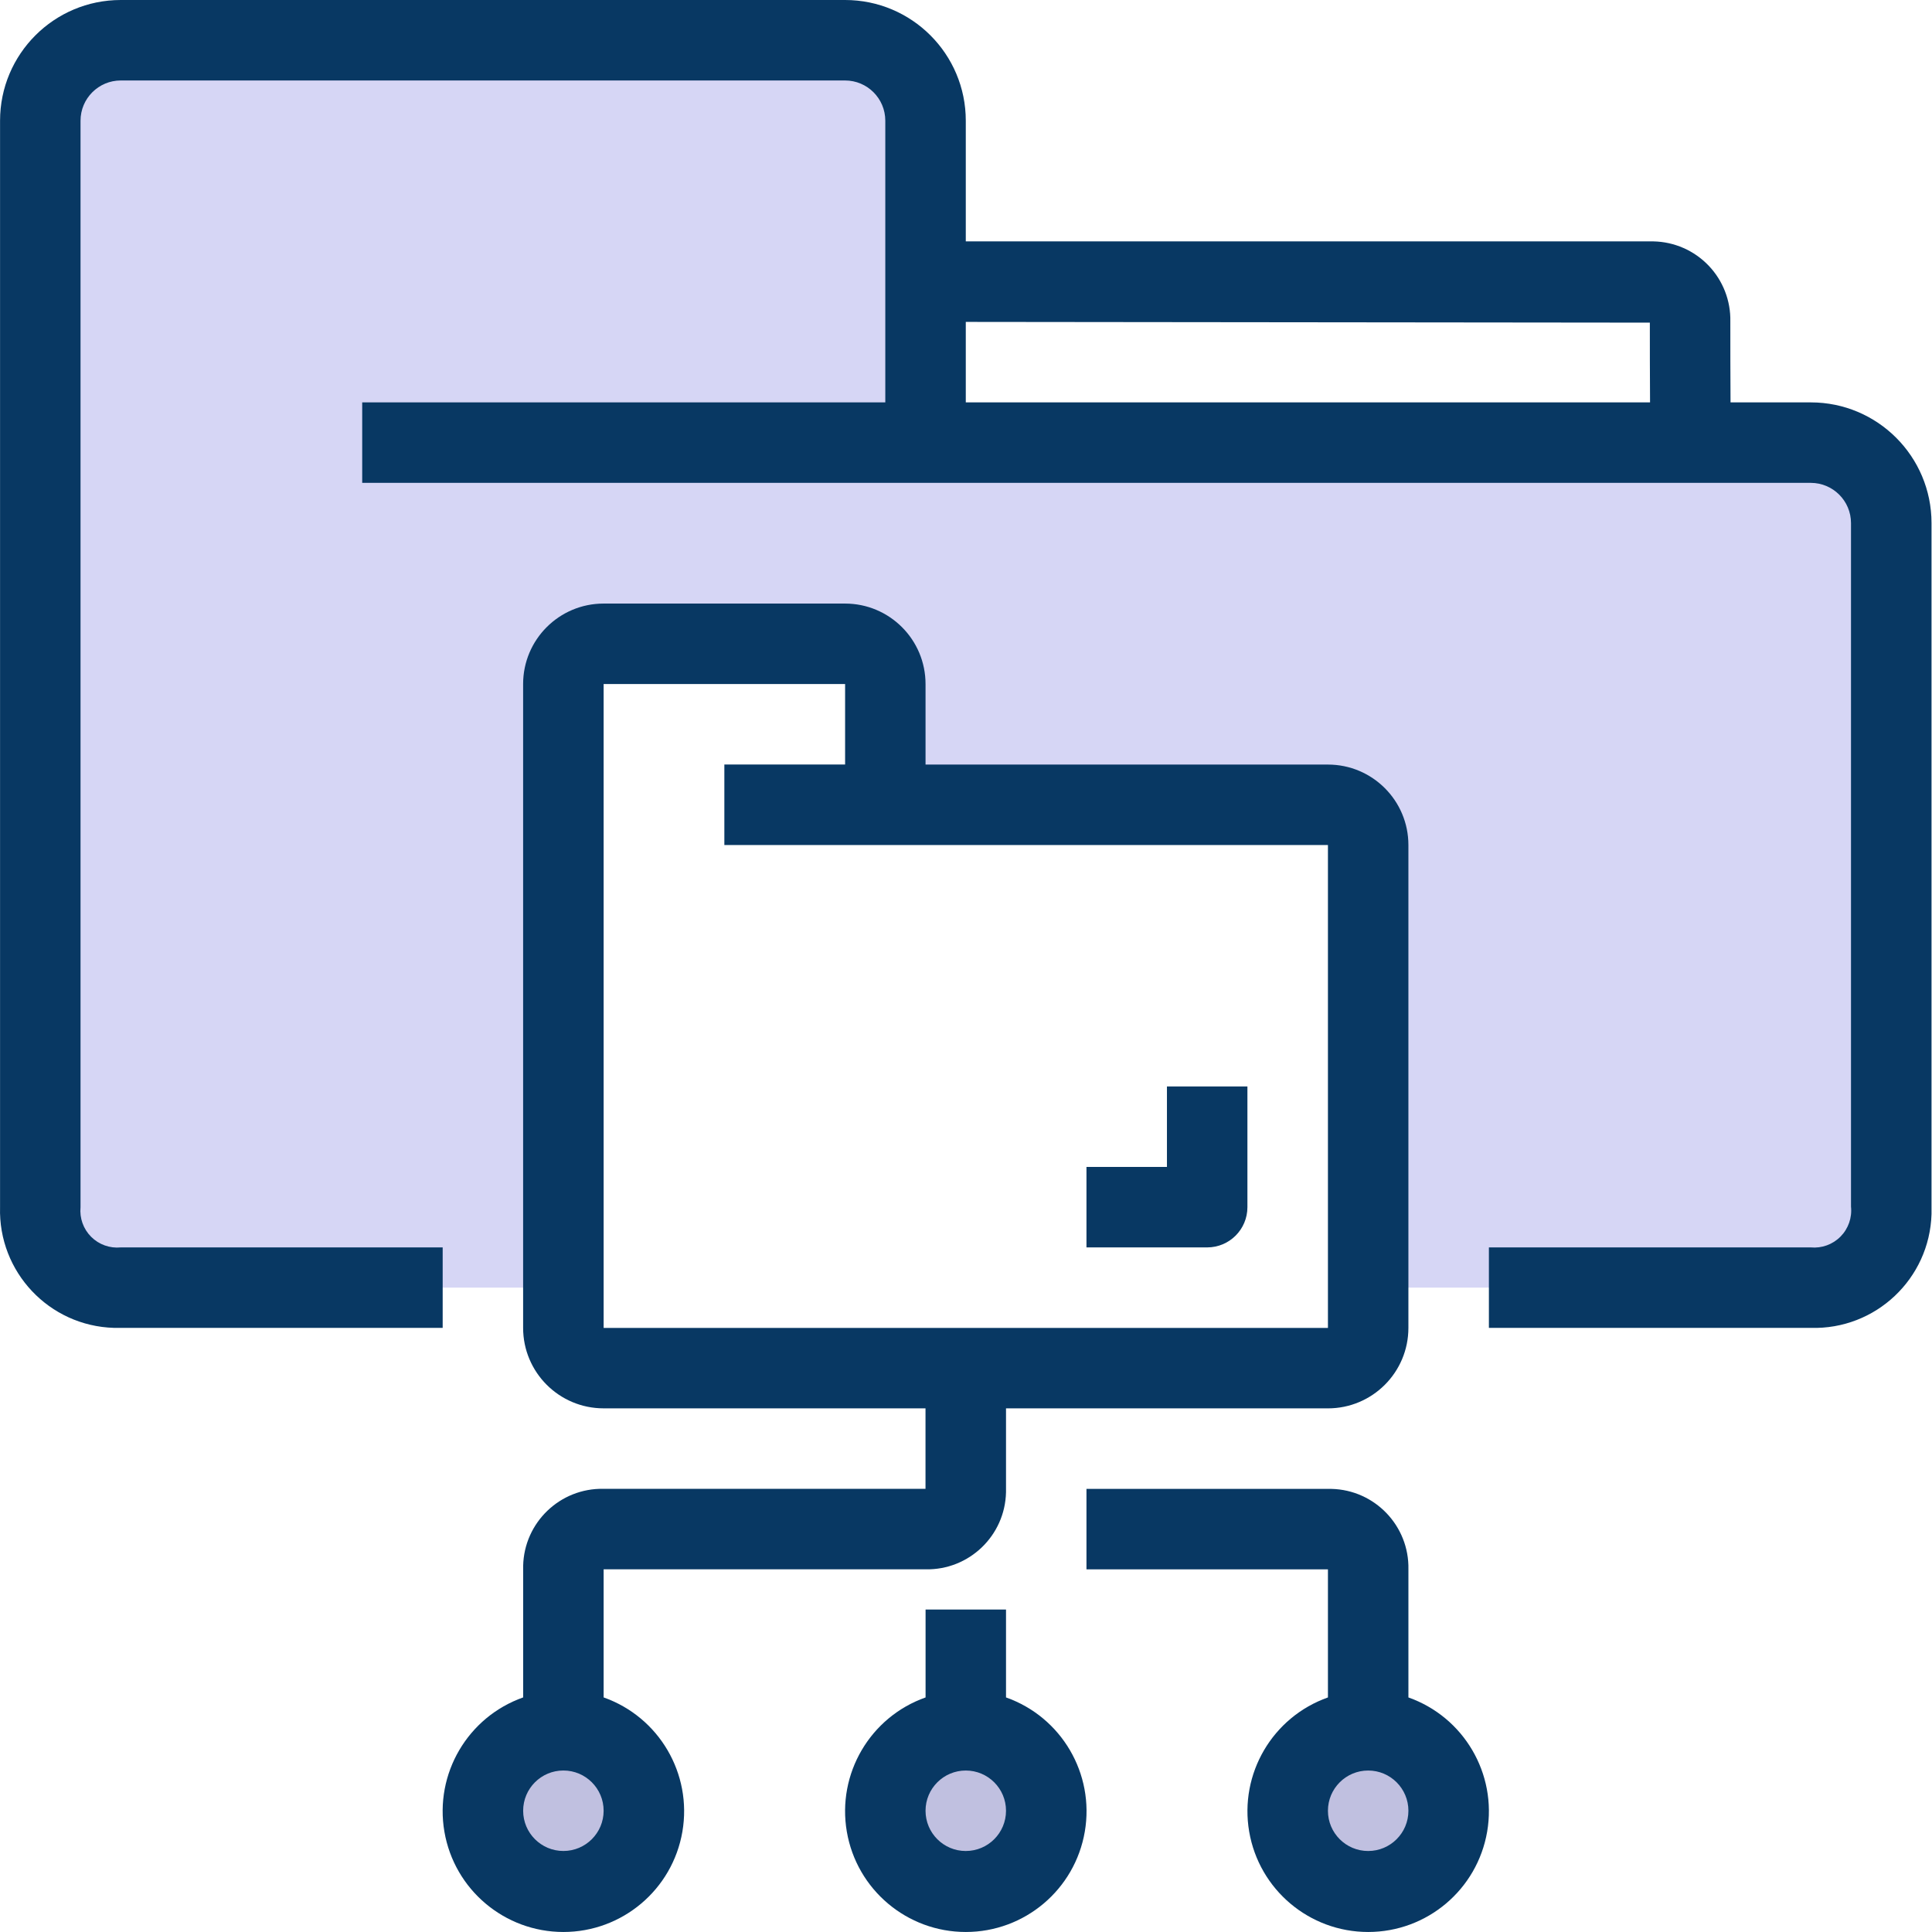
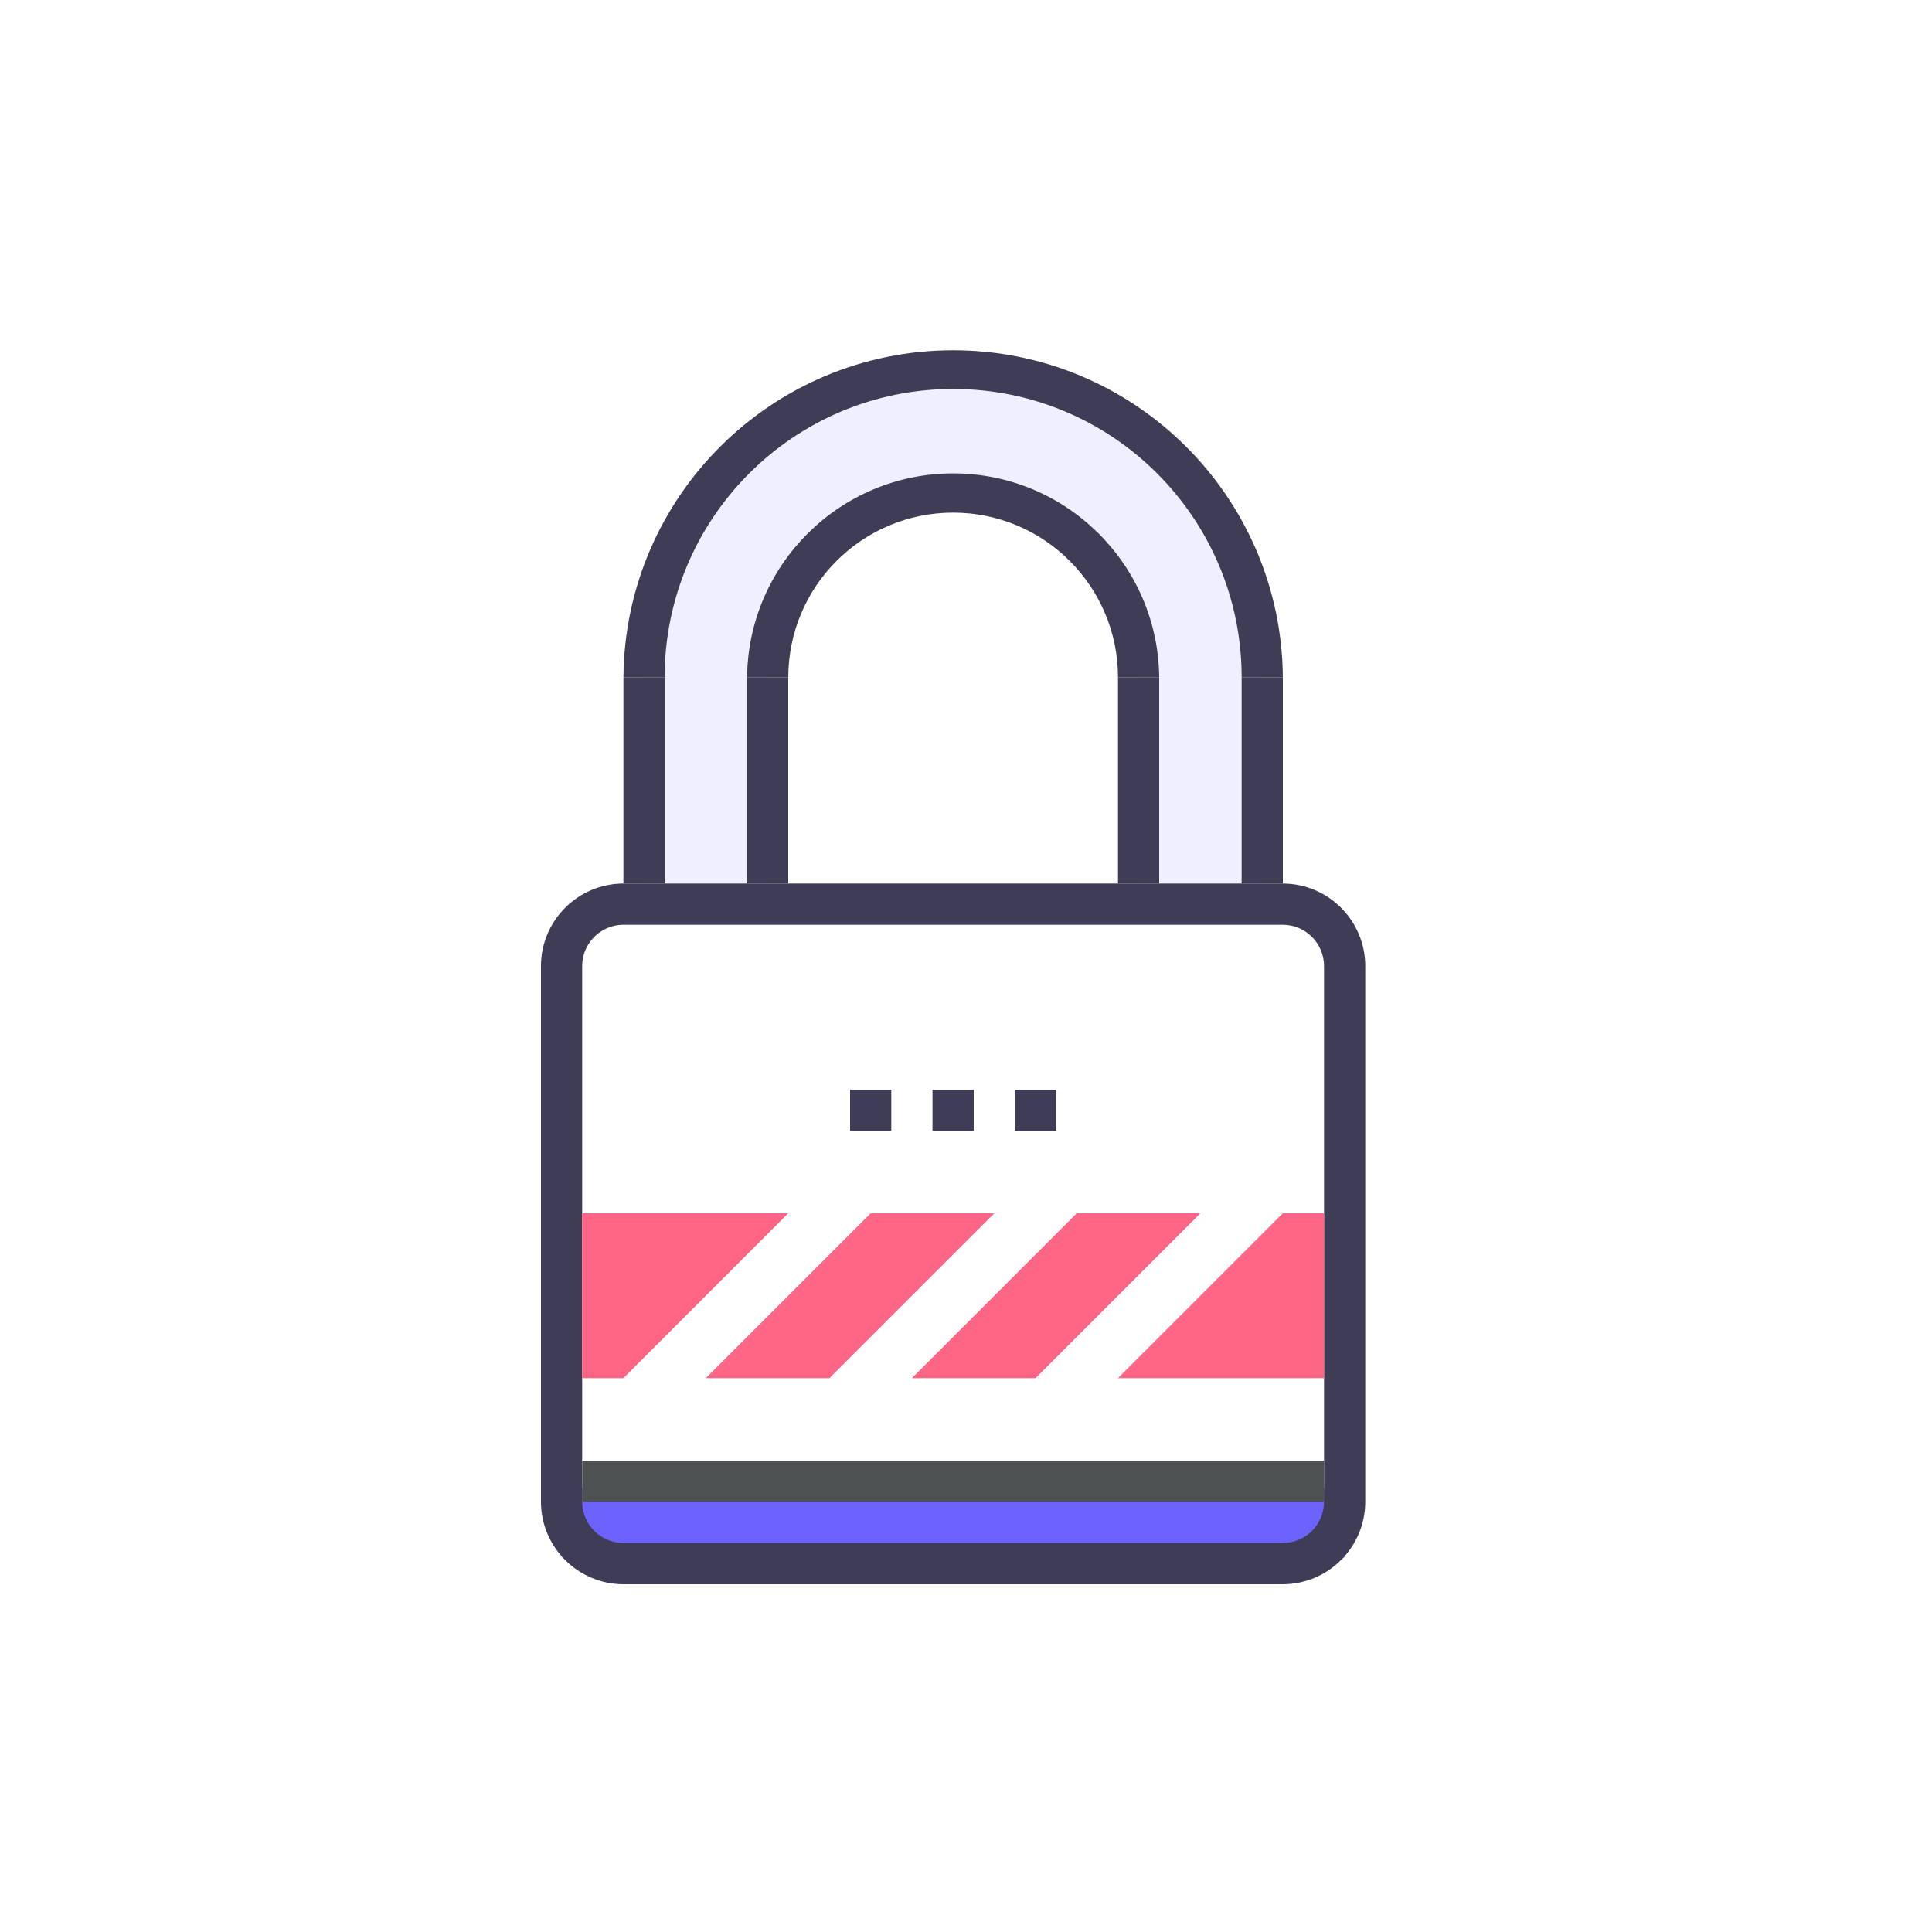
- <svg xmlns="http://www.w3.org/2000/svg" width="173.583" height="173.622" viewBox="0 0 173.583 173.622">
+ <svg xmlns="http://www.w3.org/2000/svg" width="100" height="100" viewBox="0 0 100 100">
  <defs>
-     <style>
-       .cls-1 {
-         fill: #c0c0e0;
-       }
- 
-       .cls-2 {
-         fill: #3333ce;
-         opacity: 0.203;
-       }
- 
-       .cls-3 {
-         fill: #083863;
-       }
-     </style>
+     <clipPath id="clip-path">
+       <rect id="矩形_3674" data-name="矩形 3674" width="100" height="100" transform="translate(252 1196)" fill="none" stroke="#707070" stroke-width="1" />
+     </clipPath>
  </defs>
-   <g id="_005-folder-5" data-name="005-folder-5" transform="translate(-0.057)">
-     <g id="Group_3018" data-name="Group 3018" transform="translate(43.456 155.494)">
-       <circle id="Ellipse_643" data-name="Ellipse 643" class="cls-1" cx="7.232" cy="7.232" r="7.232" transform="translate(72.322)" />
-       <circle id="Ellipse_644" data-name="Ellipse 644" class="cls-1" cx="7.232" cy="7.232" r="7.232" transform="translate(36.161)" />
-       <circle id="Ellipse_645" data-name="Ellipse 645" class="cls-1" cx="7.232" cy="7.232" r="7.232" />
-     </g>
-     <path id="Path_10801" data-name="Path 10801" class="cls-2" d="M90.29,46.828h79.555a7.254,7.254,0,0,1,7.232,7.232v61.474a7.084,7.084,0,0,1-6.932,7.232c-.1,0-.2,0-.3,0H130.067V82.989a3.616,3.616,0,0,0-3.616-3.616H86.673V68.525a3.616,3.616,0,0,0-3.616-3.616H61.36a3.616,3.616,0,0,0-3.616,3.616v54.242H17.967a7.084,7.084,0,0,1-7.232-6.932c0-.1,0-.2,0-.3V17.9a7.254,7.254,0,0,1,7.232-7.232h65.09A7.254,7.254,0,0,1,90.29,17.9V46.828Z" transform="translate(-7.057 -7.051)" />
-     <g id="Group_3019" data-name="Group 3019" transform="translate(0.057)">
-       <path id="Path_10803" data-name="Path 10803" class="cls-3" d="M131.863,258.3V246.788h28.929a7.084,7.084,0,0,0,7.232-6.932c0-.1,0-.2,0-.3v-7.232h28.929a7.232,7.232,0,0,0,7.232-7.232V181.7a7.232,7.232,0,0,0-7.232-7.232H160.792v-7.232A7.232,7.232,0,0,0,153.56,160h-21.7a7.232,7.232,0,0,0-7.232,7.232v57.858a7.232,7.232,0,0,0,7.232,7.232h28.929v7.232H131.863a7.084,7.084,0,0,0-7.232,6.932c0,.1,0,.2,0,.3V258.3a10.85,10.85,0,1,0,7.232,0Zm0-91.069h21.7v7.232H142.712V181.7h54.242v43.394h-65.09ZM128.247,272.1a3.616,3.616,0,1,1,3.616-3.616A3.616,3.616,0,0,1,128.247,272.1Z" transform="translate(-77.617 -105.759)" />
-       <path id="Path_10804" data-name="Path 10804" class="cls-3" d="M238.529,434.565v-7.9H231.3v7.9a10.849,10.849,0,1,0,7.232,0Zm-3.616,13.8a3.616,3.616,0,1,1,3.616-3.616A3.616,3.616,0,0,1,234.914,448.364Z" transform="translate(-148.122 -282.022)" />
-       <path id="Path_10805" data-name="Path 10805" class="cls-3" d="M317,413.41V401.9a7.084,7.084,0,0,0-6.932-7.232c-.1,0-.2,0-.3,0h-21.7V401.9h21.7V413.41a10.849,10.849,0,1,0,7.232,0Zm-3.616,13.8A3.616,3.616,0,1,1,317,423.593,3.616,3.616,0,0,1,313.384,427.209Z" transform="translate(-190.431 -260.867)" />
-       <path id="Path_10806" data-name="Path 10806" class="cls-3" d="M295.3,295.232h-7.232v7.232h10.848a3.616,3.616,0,0,0,3.616-3.616V288H295.3v7.232Z" transform="translate(-190.431 -190.364)" />
-       <path id="Path_10807" data-name="Path 10807" class="cls-3" d="M162.788,36.161h-7.214c-.018-2.369-.018-5.359-.018-7.268a7.048,7.048,0,0,0-6.9-7.2c-.1,0-.2,0-.3,0H86.849V10.848A10.848,10.848,0,0,0,76,0H10.91A10.848,10.848,0,0,0,.062,10.848v97.635a10.544,10.544,0,0,0,10.232,10.848q.308.009.617,0H39.839V112.1H10.91a3.309,3.309,0,0,1-3.616-3.616V10.848A3.616,3.616,0,0,1,10.91,7.232H76a3.616,3.616,0,0,1,3.616,3.616V36.161H32.607v7.232H162.788A3.616,3.616,0,0,1,166.4,47.01V108.44a3.324,3.324,0,0,1-3.616,3.66H133.859v7.232h28.929A10.544,10.544,0,0,0,173.636,109.1q.009-.308,0-.617V47.01A10.848,10.848,0,0,0,162.788,36.161ZM86.849,28.929l61.474.065c0,1.909,0,4.831.018,7.164H86.849Z" transform="translate(-0.057)" />
+   <g id="蒙版组_124" data-name="蒙版组 124" transform="translate(-252 -1196)" clip-path="url(#clip-path)">
+     <g id="组_4328" data-name="组 4328" transform="translate(-19 -607)">
+       <path id="路径_13527" data-name="路径 13527" d="M144,8.533a15.979,15.979,0,0,0-16,16V36.266h6.4V24.533a9.6,9.6,0,1,1,19.2,0V36.266H160V24.533A15.979,15.979,0,0,0,144,8.533Z" transform="translate(176.333 1813.534)" fill="#f0efff" />
+       <path id="路径_13528" data-name="路径 13528" d="M134.4,234.053c0,.214-1.387.378-3.2.378H97.067c-1.813,0-3.2-.164-3.2-.378v-3.275c0-.214,1.387-.378,3.2-.378H131.2c1.813,0,3.2.164,3.2.378v3.275Z" transform="translate(206.2 1649.502)" fill="#6c63ff" />
+       <g id="组_4311" data-name="组 4311" transform="translate(299 1821)">
+         <path id="路径_13529" data-name="路径 13529" d="M123.734,258.134H89.6a4.279,4.279,0,0,1-4.267-4.267V226.134a4.279,4.279,0,0,1,4.267-4.267h34.133A4.279,4.279,0,0,1,128,226.134v27.733A4.279,4.279,0,0,1,123.734,258.134ZM89.6,224a2.14,2.14,0,0,0-2.133,2.133v27.733A2.14,2.14,0,0,0,89.6,256h34.133a2.14,2.14,0,0,0,2.133-2.133V226.134A2.14,2.14,0,0,0,123.734,224Z" transform="translate(-85.334 -194.134)" fill="#3f3d56" />
+         <path id="路径_13530" data-name="路径 13530" d="M153.6,17.067h-2.133a14.933,14.933,0,0,0-29.867,0h-2.133a17.067,17.067,0,0,1,34.133,0Z" transform="translate(-115.199)" fill="#3f3d56" />
+         <rect id="矩形_3614" data-name="矩形 3614" width="2.133" height="10.667" transform="translate(4.267 17.067)" fill="#3f3d56" />
+         <rect id="矩形_3615" data-name="矩形 3615" width="2.133" height="10.667" transform="translate(36.267 17.067)" fill="#3f3d56" />
+         <path id="路径_13531" data-name="路径 13531" d="M192,61.867h-2.133a8.533,8.533,0,0,0-17.067,0h-2.133a10.667,10.667,0,0,1,21.333,0Z" transform="translate(-159.999 -44.8)" fill="#3f3d56" />
+         <rect id="矩形_3616" data-name="矩形 3616" width="2.133" height="10.667" transform="translate(10.667 17.067)" fill="#3f3d56" />
+         <rect id="矩形_3617" data-name="矩形 3617" width="2.133" height="10.667" transform="translate(29.867 17.067)" fill="#3f3d56" />
+       </g>
+       <g id="组_4312" data-name="组 4312" transform="translate(301.133 1865.8)">
+         <path id="路径_13532" data-name="路径 13532" d="M160,366.933h-6.4l8.533-8.533h6.4Z" transform="translate(-147.2 -358.4)" fill="#ff6584" />
+         <path id="路径_13533" data-name="路径 13533" d="M245.333,366.933h-6.4l8.533-8.533h6.4Z" transform="translate(-221.866 -358.4)" fill="#ff6584" />
+         <path id="路径_13534" data-name="路径 13534" d="M334.934,366.933H324.267L332.8,358.4h2.133Z" transform="translate(-296.534 -358.4)" fill="#ff6584" />
+         <path id="路径_13535" data-name="路径 13535" d="M102.4,358.4h10.667l-8.533,8.533H102.4Z" transform="translate(-102.4 -358.4)" fill="#ff6584" />
+       </g>
+       <g id="组_4313" data-name="组 4313" transform="translate(301.133 1859.4)">
+         <rect id="矩形_3618" data-name="矩形 3618" width="2.133" height="2.133" transform="translate(18.133)" fill="#3f3d56" />
+         <rect id="矩形_3619" data-name="矩形 3619" width="2.133" height="2.133" transform="translate(22.4)" fill="#3f3d56" />
+         <rect id="矩形_3620" data-name="矩形 3620" width="2.133" height="2.133" transform="translate(13.867)" fill="#3f3d56" />
+         <rect id="矩形_3621" data-name="矩形 3621" width="38.4" height="2.133" transform="translate(0 19.2)" fill="#4d5152" />
+       </g>
    </g>
  </g>
</svg>
